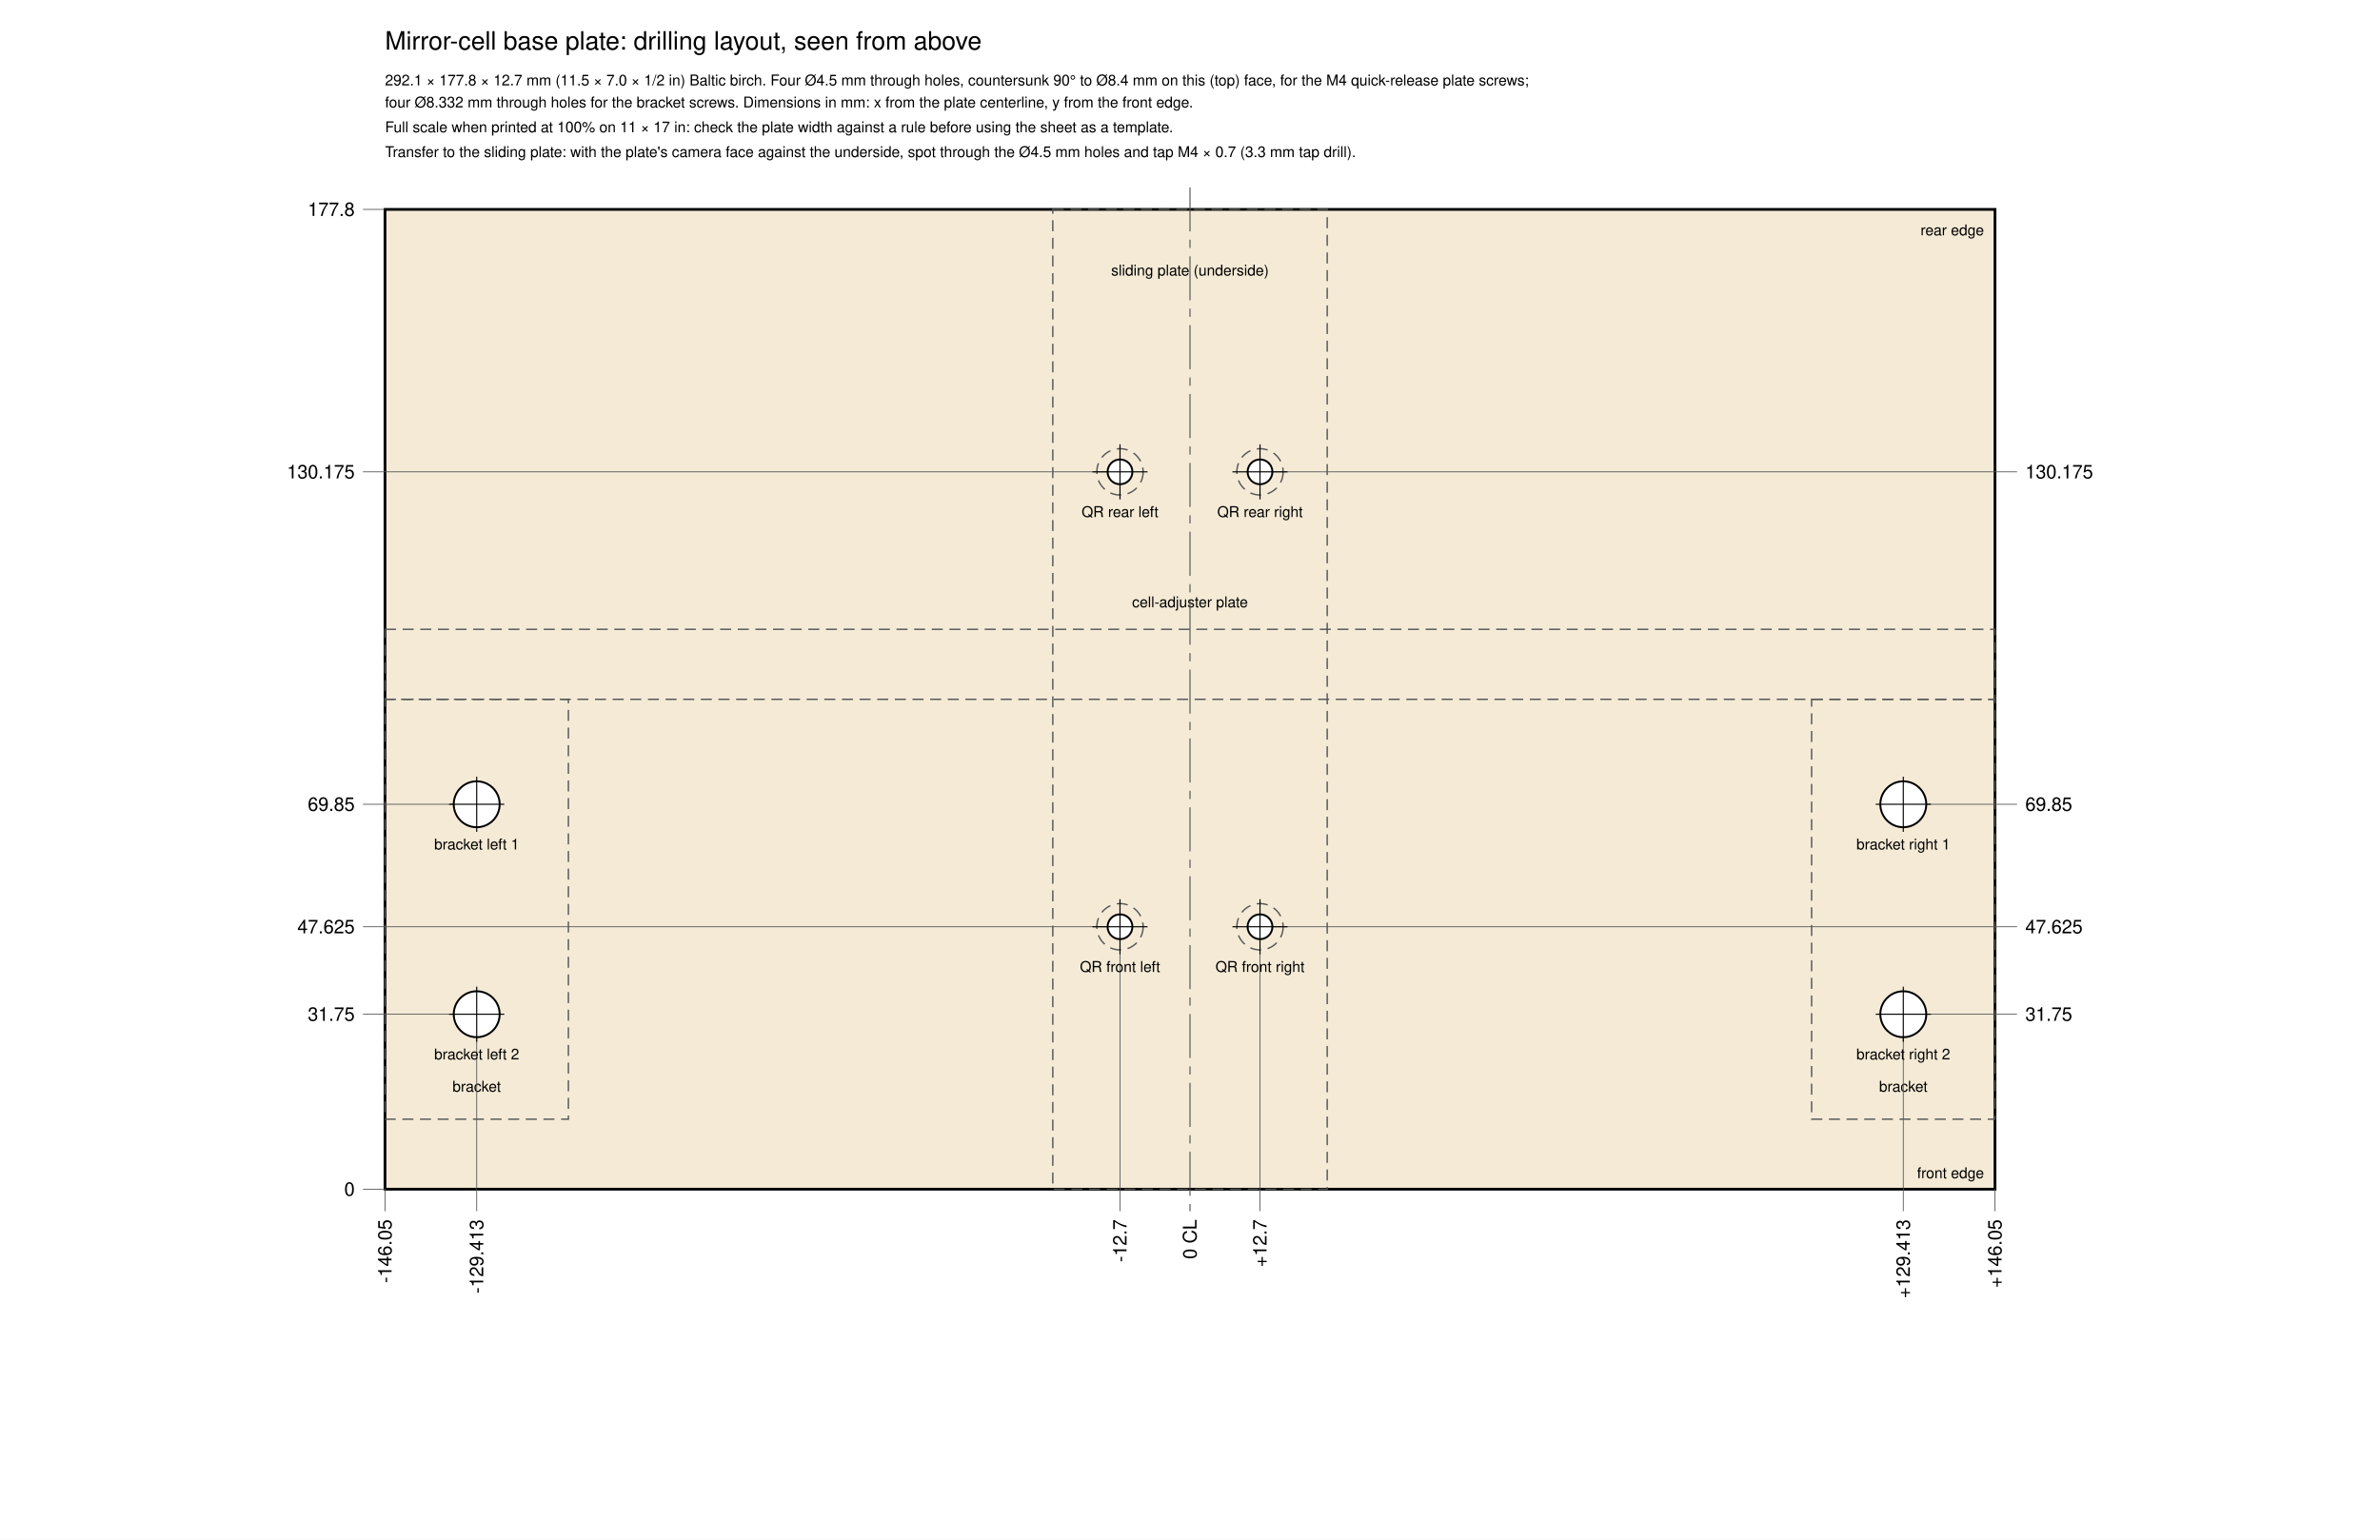
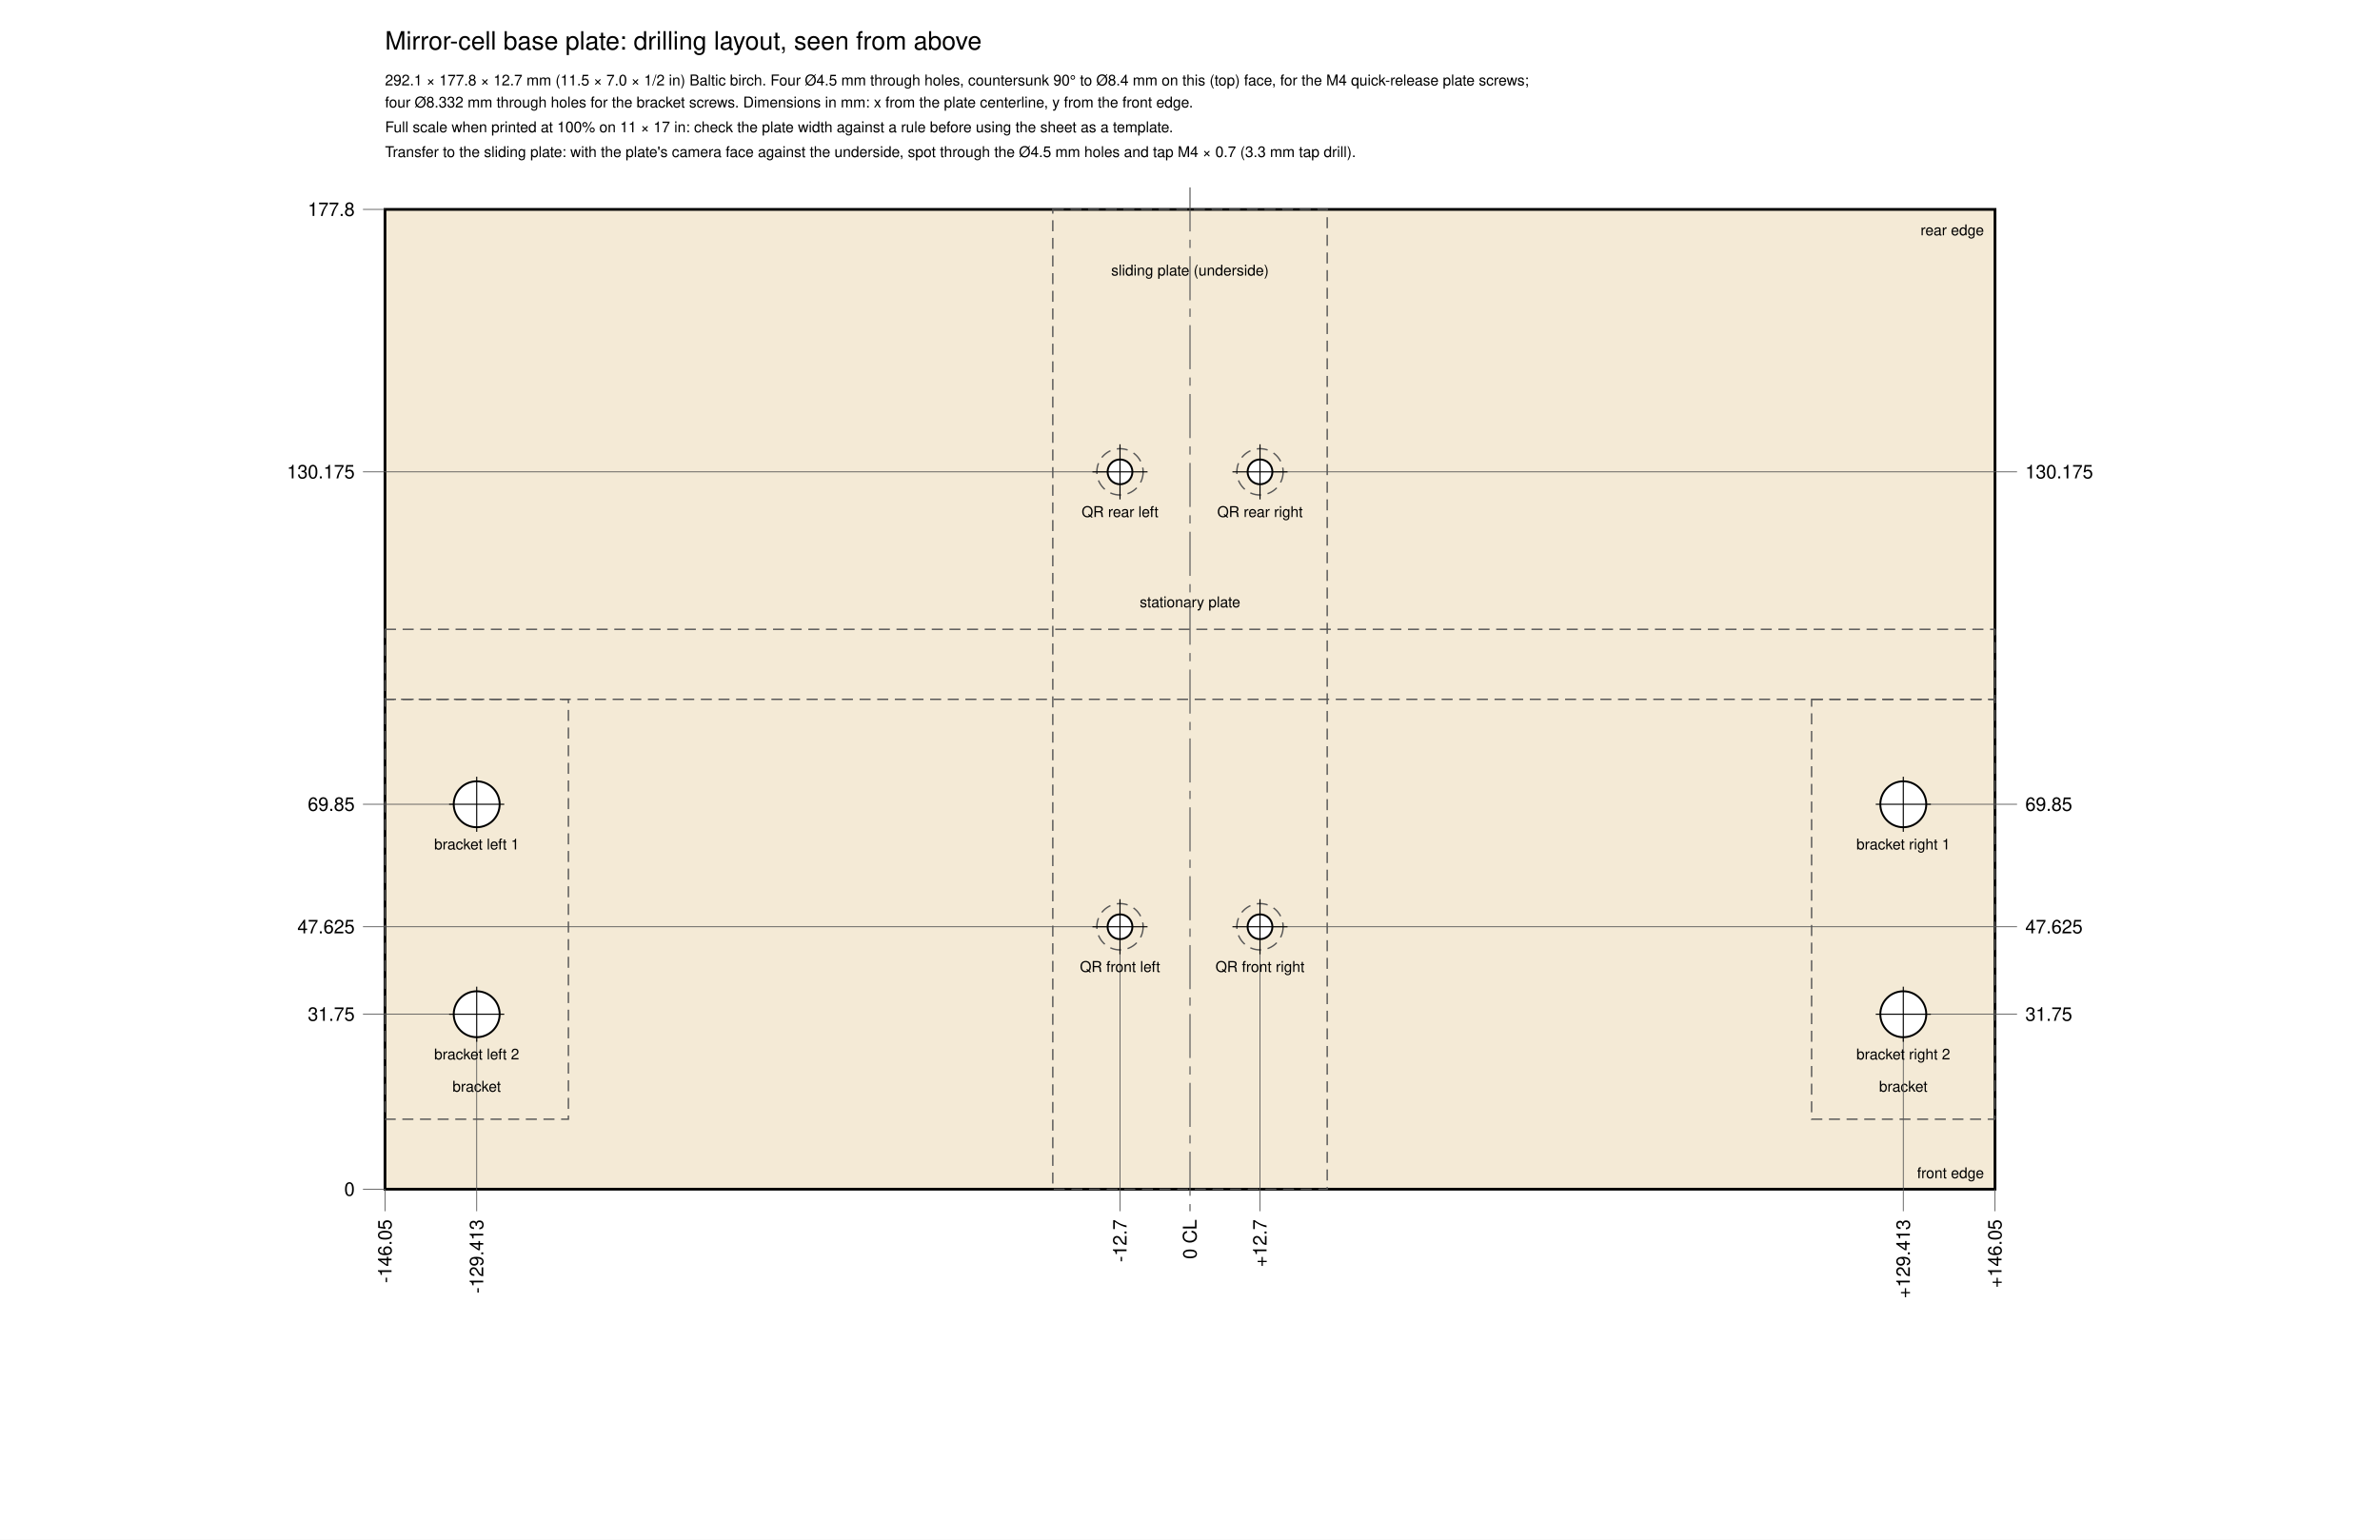
<svg xmlns="http://www.w3.org/2000/svg" width="431.8mm" height="279.4mm" viewBox="0 0 431.8 279.4">
  <style>
text { font-family: Helvetica, Arial, sans-serif; fill: #000; }
.outline { fill: #f4ead6; stroke: #000; stroke-width: 0.5; }
.hole { fill: #fff; stroke: #000; stroke-width: 0.35; }
.mark { stroke: #000; stroke-width: 0.2; }
.extension { stroke: #555; stroke-width: 0.15; }
.centerline { stroke: #555; stroke-width: 0.2; stroke-dasharray: 8 1.5 1.5 1.5; }
.hidden { fill: none; stroke: #555; stroke-width: 0.25; stroke-dasharray: 2 1.2; }
</style>
  <rect width="431.8" height="279.4" fill="#fff" />
  <text x="69.850" y="9.000" font-size="4.6" text-anchor="start">Mirror-cell base plate: drilling layout, seen from above</text>
  <text x="69.850" y="15.500" font-size="2.7" text-anchor="start">292.1 × 177.8 × 12.7 mm (11.5 × 7.0 × 1/2 in) Baltic birch. Four Ø4.5 mm through holes, countersunk 90° to Ø8.4 mm on this (top) face, for the M4 quick-release plate screws;</text>
  <text x="69.850" y="19.500" font-size="2.7" text-anchor="start">four Ø8.332 mm through holes for the bracket screws. Dimensions in mm: x from the plate centerline, y from the front edge.</text>
  <text x="69.850" y="24.000" font-size="2.7" text-anchor="start">Full scale when printed at 100% on 11 × 17 in: check the plate width against a rule before using the sheet as a template.</text>
  <text x="69.850" y="28.500" font-size="2.7" text-anchor="start">Transfer to the sliding plate: with the plate's camera face against the underside, spot through the Ø4.5 mm holes and tap M4 × 0.7 (3.3 mm tap drill).</text>
  <rect class="outline" x="69.85" y="38.0" width="292.100" height="177.800" />
  <text x="359.950" y="42.700" font-size="2.7" text-anchor="end">rear edge</text>
  <text x="359.950" y="213.800" font-size="2.7" text-anchor="end">front edge</text>
  <rect class="hidden" x="191.008" y="38.000" width="49.784" height="177.800" />
  <text x="215.900" y="50.000" font-size="2.7" text-anchor="middle">sliding plate (underside)</text>
  <rect class="hidden" x="69.850" y="114.200" width="292.100" height="12.700" />
-   <text x="215.900" y="110.200" font-size="2.7" text-anchor="middle">cell-adjuster plate</text>
+   <text x="215.900" y="110.200" font-size="2.7" text-anchor="middle">stationary plate</text>
  <rect class="hidden" x="69.850" y="126.900" width="33.274" height="76.200" />
  <text x="86.487" y="198.100" font-size="2.7" text-anchor="middle">bracket</text>
  <rect class="hidden" x="328.676" y="126.900" width="33.274" height="76.200" />
  <text x="345.313" y="198.100" font-size="2.7" text-anchor="middle">bracket</text>
  <line class="centerline" x1="215.900" y1="34.000" x2="215.900" y2="219.800" />
  <text x="217.090" y="221.300" font-size="3.4" text-anchor="end" transform="rotate(-90 217.090 221.300)">0 CL</text>
  <line class="extension" x1="69.850" y1="215.800" x2="69.850" y2="219.800" />
  <text x="71.040" y="221.300" font-size="3.4" text-anchor="end" transform="rotate(-90 71.040 221.300)">-146.05</text>
  <line class="extension" x1="361.950" y1="215.800" x2="361.950" y2="219.800" />
  <text x="363.140" y="221.300" font-size="3.4" text-anchor="end" transform="rotate(-90 363.140 221.300)">+146.05</text>
  <line class="extension" x1="69.850" y1="215.800" x2="65.850" y2="215.800" />
  <text x="64.350" y="216.990" font-size="3.4" text-anchor="end">0</text>
  <line class="extension" x1="69.850" y1="38.000" x2="65.850" y2="38.000" />
  <text x="64.350" y="39.190" font-size="3.4" text-anchor="end">177.8</text>
  <line class="extension" x1="203.200" y1="168.175" x2="203.200" y2="219.800" />
  <text x="204.390" y="221.300" font-size="3.4" text-anchor="end" transform="rotate(-90 204.390 221.300)">-12.7</text>
  <line class="extension" x1="203.200" y1="168.175" x2="65.850" y2="168.175" />
  <text x="64.350" y="169.365" font-size="3.4" text-anchor="end">47.625</text>
  <line class="extension" x1="228.600" y1="168.175" x2="228.600" y2="219.800" />
  <text x="229.790" y="221.300" font-size="3.4" text-anchor="end" transform="rotate(-90 229.790 221.300)">+12.7</text>
  <line class="extension" x1="228.600" y1="168.175" x2="365.950" y2="168.175" />
  <text x="367.450" y="169.365" font-size="3.4" text-anchor="start">47.625</text>
  <line class="extension" x1="203.200" y1="85.625" x2="65.850" y2="85.625" />
  <text x="64.350" y="86.815" font-size="3.4" text-anchor="end">130.175</text>
  <line class="extension" x1="228.600" y1="85.625" x2="365.950" y2="85.625" />
  <text x="367.450" y="86.815" font-size="3.4" text-anchor="start">130.175</text>
  <line class="extension" x1="86.487" y1="184.050" x2="86.487" y2="219.800" />
  <text x="87.677" y="221.300" font-size="3.4" text-anchor="end" transform="rotate(-90 87.677 221.300)">-129.413</text>
  <line class="extension" x1="86.487" y1="145.950" x2="65.850" y2="145.950" />
  <text x="64.350" y="147.140" font-size="3.4" text-anchor="end">69.85</text>
  <line class="extension" x1="86.487" y1="184.050" x2="65.850" y2="184.050" />
  <text x="64.350" y="185.240" font-size="3.4" text-anchor="end">31.75</text>
  <line class="extension" x1="345.313" y1="184.050" x2="345.313" y2="219.800" />
  <text x="346.503" y="221.300" font-size="3.4" text-anchor="end" transform="rotate(-90 346.503 221.300)">+129.413</text>
  <line class="extension" x1="345.313" y1="145.950" x2="365.950" y2="145.950" />
  <text x="367.450" y="147.140" font-size="3.4" text-anchor="start">69.85</text>
  <line class="extension" x1="345.313" y1="184.050" x2="365.950" y2="184.050" />
  <text x="367.450" y="185.240" font-size="3.4" text-anchor="start">31.75</text>
  <circle class="hidden" cx="203.200" cy="168.175" r="4.200" />
  <circle class="hole" data-hole="QR front left" cx="203.200" cy="168.175" r="2.250" />
  <line class="mark" x1="198.200" y1="168.175" x2="208.200" y2="168.175" />
  <line class="mark" x1="203.200" y1="163.175" x2="203.200" y2="173.175" />
  <text x="203.200" y="176.375" font-size="2.7" text-anchor="middle">QR front left</text>
  <circle class="hidden" cx="228.600" cy="168.175" r="4.200" />
  <circle class="hole" data-hole="QR front right" cx="228.600" cy="168.175" r="2.250" />
  <line class="mark" x1="223.600" y1="168.175" x2="233.600" y2="168.175" />
  <line class="mark" x1="228.600" y1="163.175" x2="228.600" y2="173.175" />
  <text x="228.600" y="176.375" font-size="2.7" text-anchor="middle">QR front right</text>
  <circle class="hidden" cx="203.200" cy="85.625" r="4.200" />
  <circle class="hole" data-hole="QR rear left" cx="203.200" cy="85.625" r="2.250" />
  <line class="mark" x1="198.200" y1="85.625" x2="208.200" y2="85.625" />
  <line class="mark" x1="203.200" y1="80.625" x2="203.200" y2="90.625" />
  <text x="203.200" y="93.825" font-size="2.7" text-anchor="middle">QR rear left</text>
  <circle class="hidden" cx="228.600" cy="85.625" r="4.200" />
  <circle class="hole" data-hole="QR rear right" cx="228.600" cy="85.625" r="2.250" />
  <line class="mark" x1="223.600" y1="85.625" x2="233.600" y2="85.625" />
  <line class="mark" x1="228.600" y1="80.625" x2="228.600" y2="90.625" />
  <text x="228.600" y="93.825" font-size="2.7" text-anchor="middle">QR rear right</text>
  <circle class="hole" data-hole="bracket left 1" cx="86.487" cy="145.950" r="4.166" />
  <line class="mark" x1="81.487" y1="145.950" x2="91.487" y2="145.950" />
  <line class="mark" x1="86.487" y1="140.950" x2="86.487" y2="150.950" />
  <text x="86.487" y="154.150" font-size="2.7" text-anchor="middle">bracket left 1</text>
  <circle class="hole" data-hole="bracket left 2" cx="86.487" cy="184.050" r="4.166" />
  <line class="mark" x1="81.487" y1="184.050" x2="91.487" y2="184.050" />
  <line class="mark" x1="86.487" y1="179.050" x2="86.487" y2="189.050" />
  <text x="86.487" y="192.250" font-size="2.7" text-anchor="middle">bracket left 2</text>
  <circle class="hole" data-hole="bracket right 1" cx="345.313" cy="145.950" r="4.166" />
  <line class="mark" x1="340.313" y1="145.950" x2="350.313" y2="145.950" />
  <line class="mark" x1="345.313" y1="140.950" x2="345.313" y2="150.950" />
  <text x="345.313" y="154.150" font-size="2.7" text-anchor="middle">bracket right 1</text>
  <circle class="hole" data-hole="bracket right 2" cx="345.313" cy="184.050" r="4.166" />
  <line class="mark" x1="340.313" y1="184.050" x2="350.313" y2="184.050" />
  <line class="mark" x1="345.313" y1="179.050" x2="345.313" y2="189.050" />
  <text x="345.313" y="192.250" font-size="2.7" text-anchor="middle">bracket right 2</text>
</svg>
